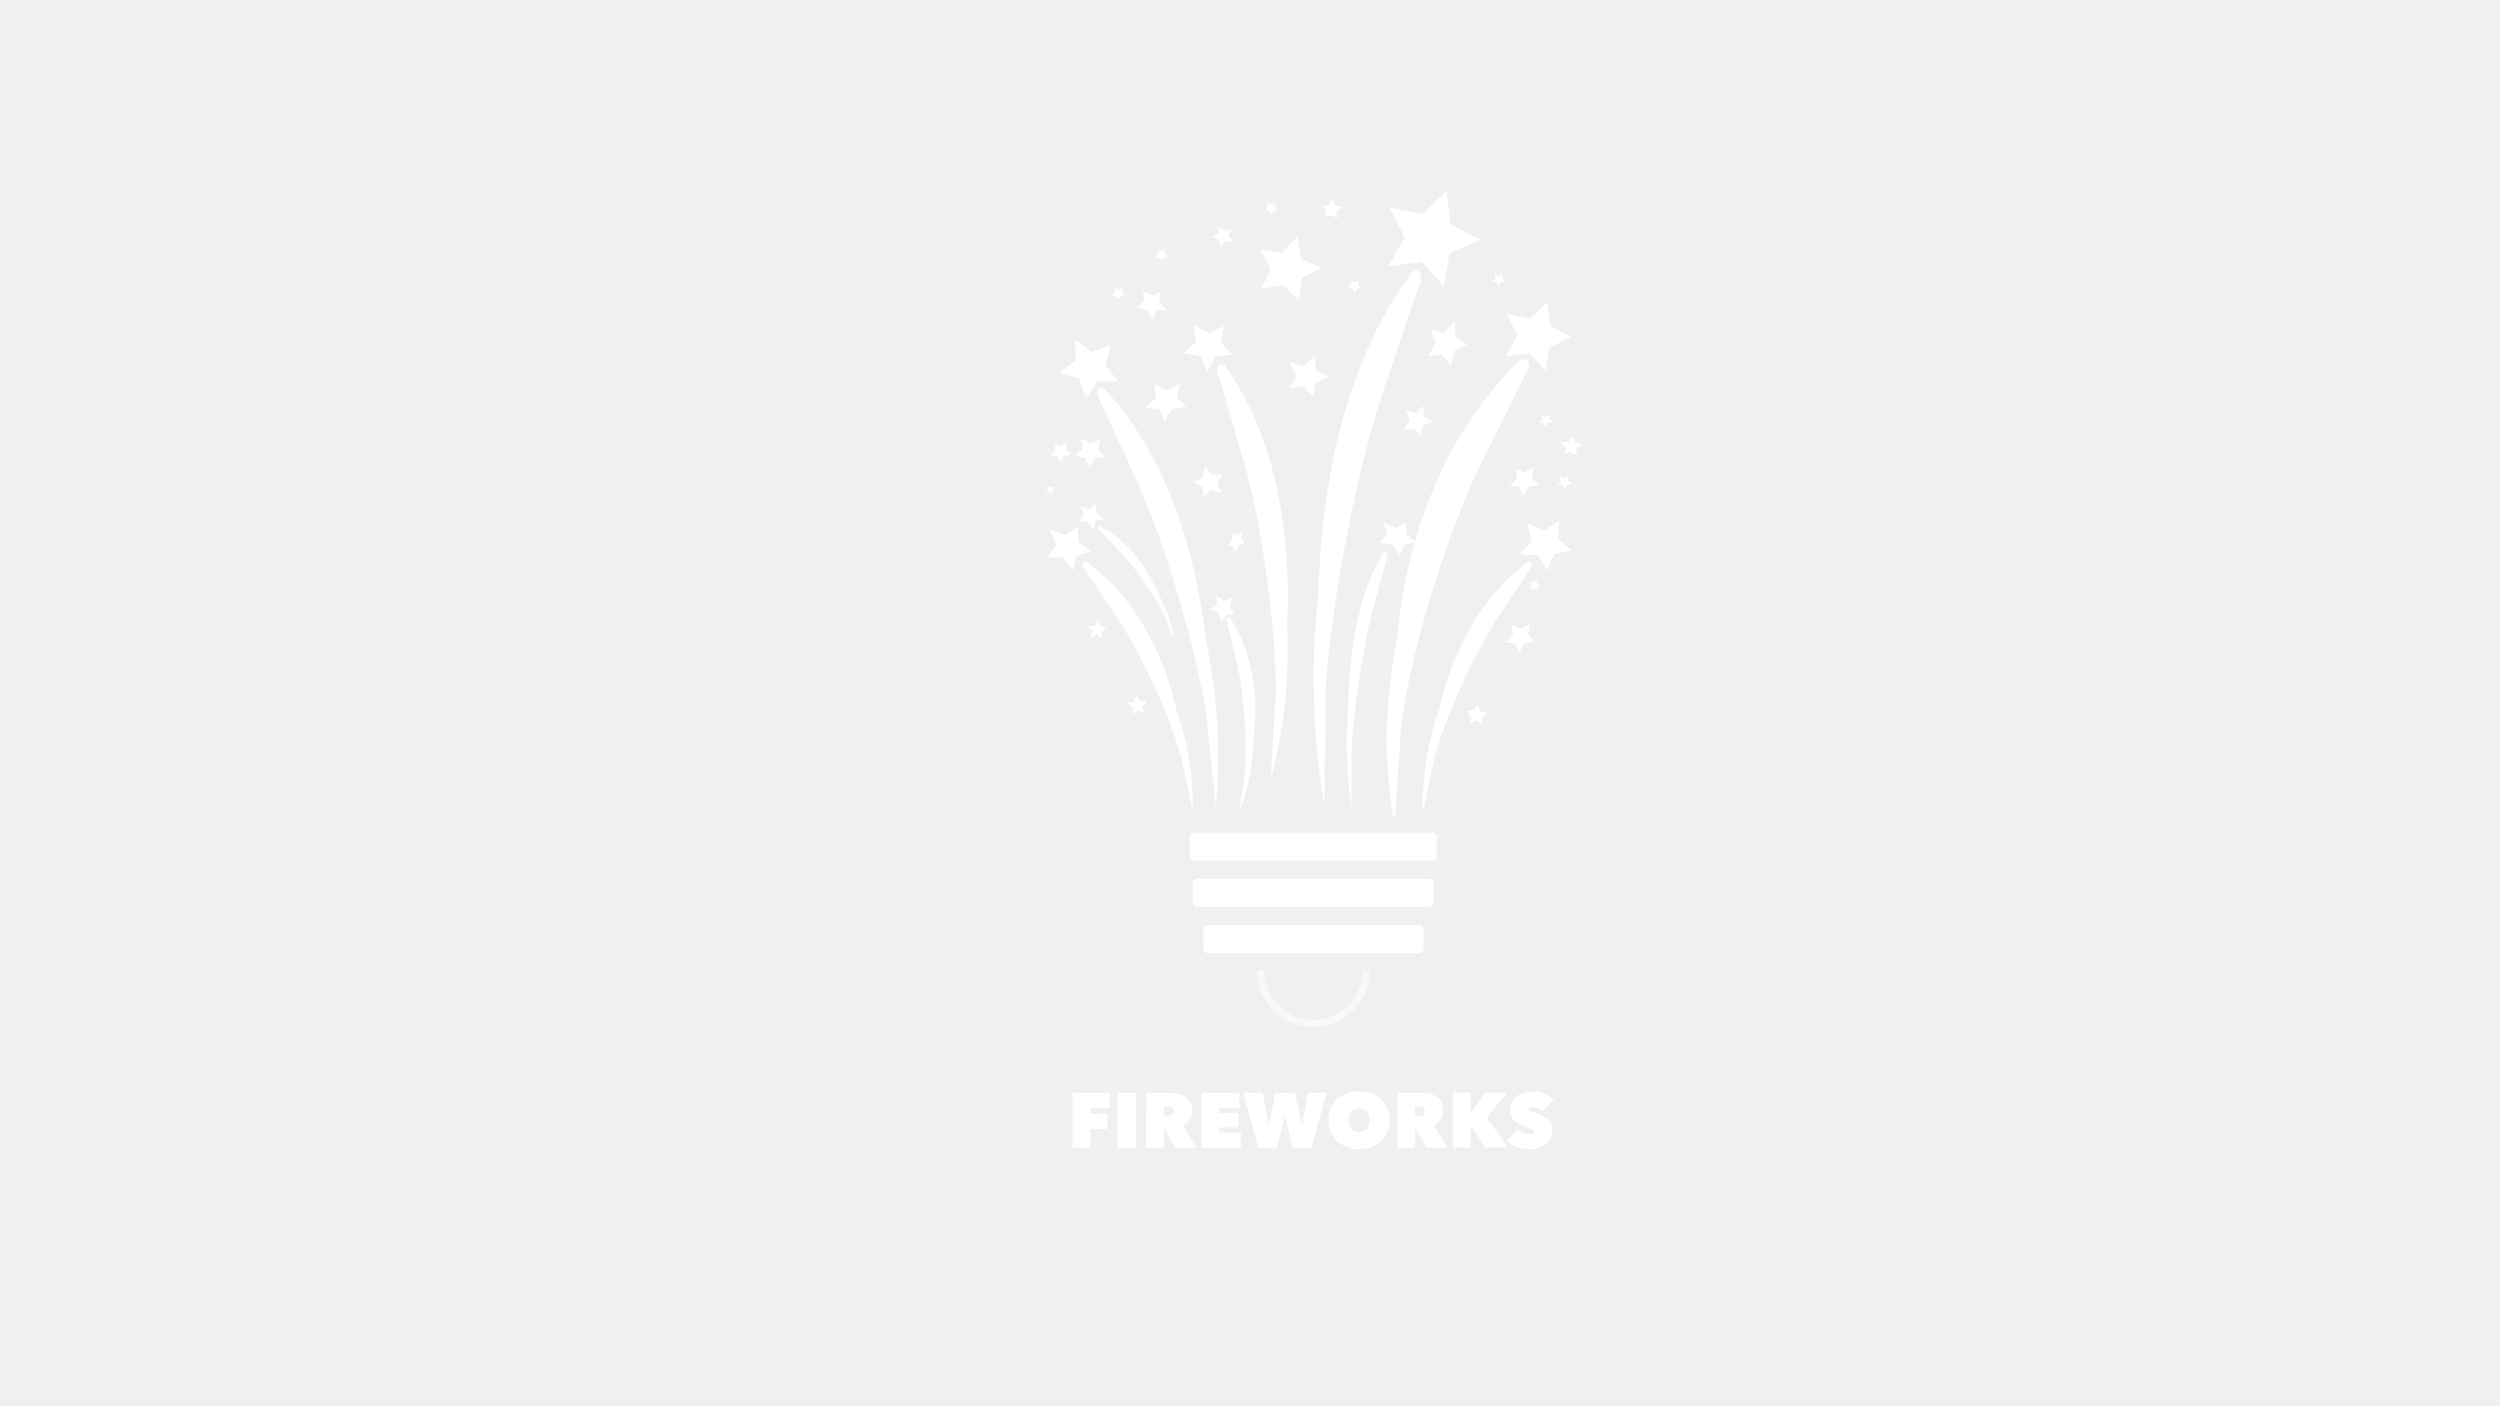
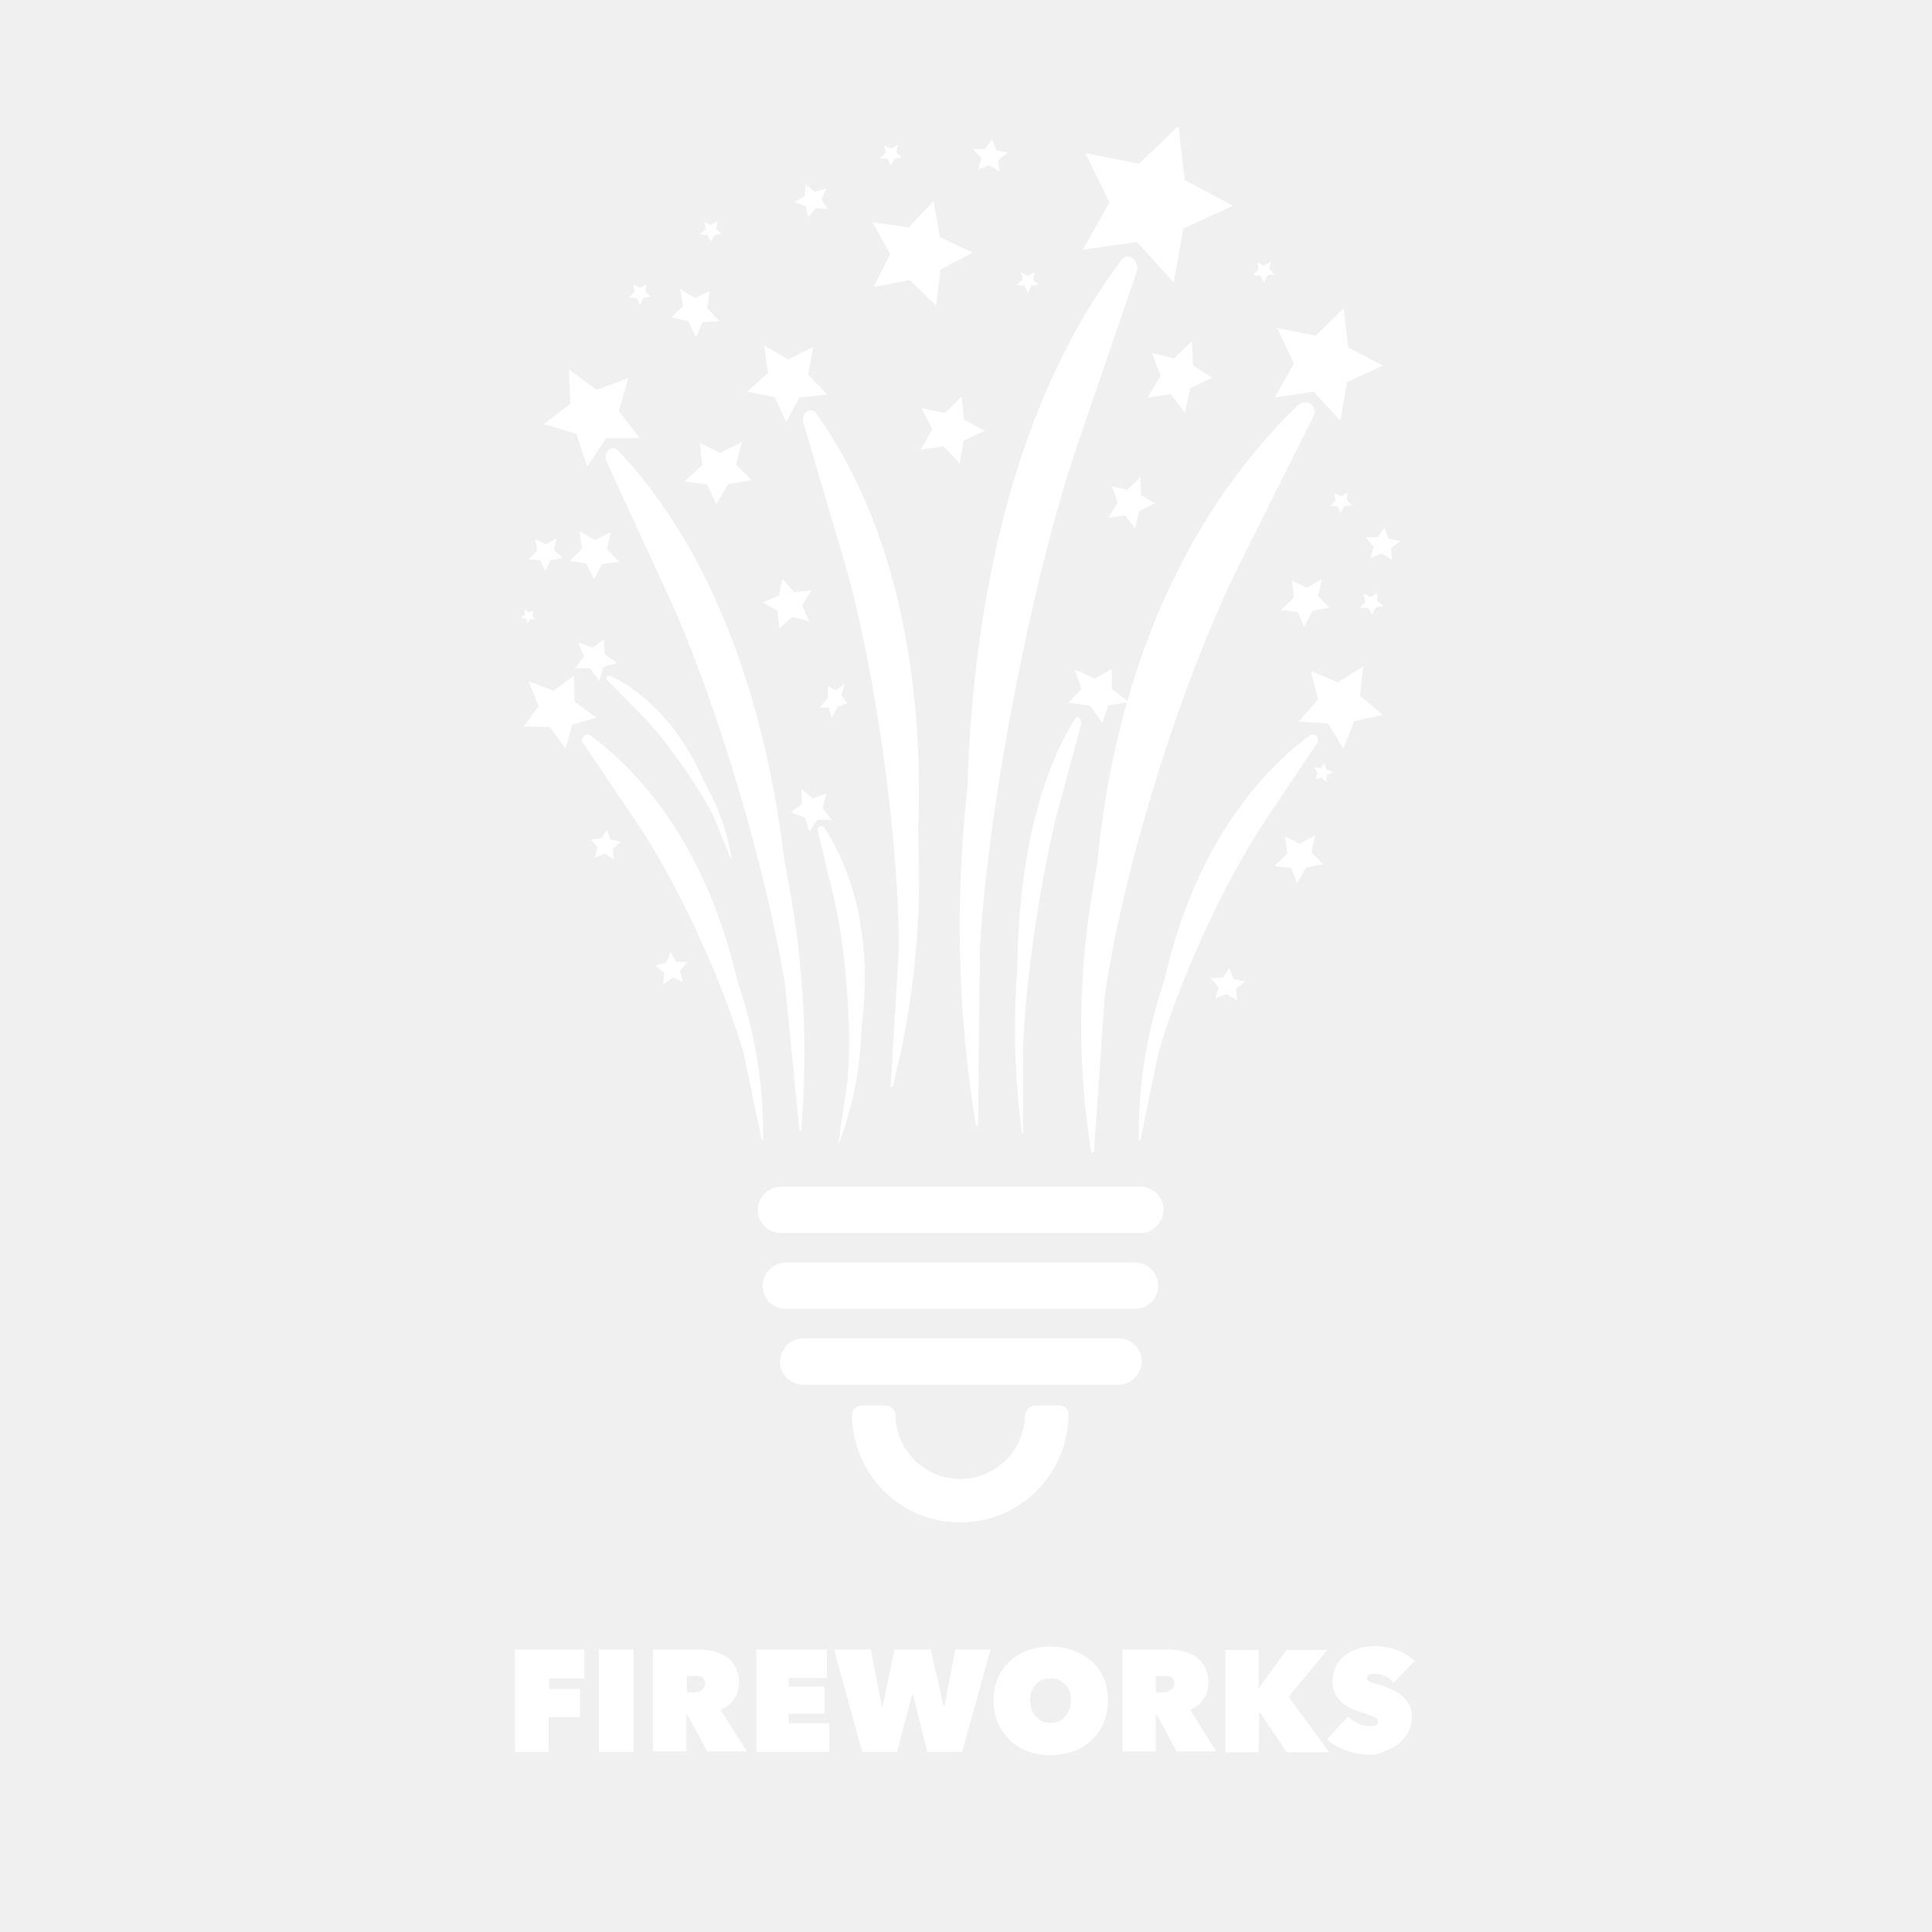
- <svg xmlns="http://www.w3.org/2000/svg" version="1.1" id="Layer_1" x="0px" y="0px" viewBox="0 0 1366 768" style="enable-background:new 0 0 1366 768;" xml:space="preserve">
+ <svg xmlns="http://www.w3.org/2000/svg" version="1.1" id="Layer_1" x="0px" y="0px" viewBox="0 0 400 400" style="enable-background:new 0 0 400 400;" xml:space="preserve">
  <style type="text/css">
	.st0{fill:#FFFFFF;}
- 	.st1{fill:#333333;stroke:#3D3C3C;stroke-width:5;stroke-miterlimit:10;}
- 	.st2{fill:none;stroke:#F9F7F7;stroke-width:4;stroke-miterlimit:10;}
+ 	.st1{fill:none;stroke:#FFFFFF;stroke-width:9;stroke-miterlimit:10;}
</style>
  <g>
-     <path class="st0" d="M782.6,470.2h-130c-1.3,0-2.5-1.2-2.5-2.5v-10.3c0-1.3,1.2-2.5,2.5-2.5h130c1.3,0,2.5,1.2,2.5,2.5v10.3   C785.1,469.2,784,470.2,782.6,470.2z" />
-     <path class="st1" d="M897.4,225.9" />
-     <path class="st2" d="M688.8,530.5c0,16,13,28.8,28.8,28.8c15.8,0,28.8-13,28.8-28.8" />
-     <path class="st0" d="M651.5,442.3l-6-28.5c-6.6-23.3-22.3-57.4-35.9-77.6l-17.8-26.3c-0.7-1.2,0-2.8,1.5-2.8l0,0   c0.4,0,0.7,0.1,1,0.3c26.2,19.4,41.4,49.8,48.6,80.6l1.5,4.8c5.1,16,7.6,32.7,7.3,49.5l0,0C652,442.6,651.5,442.6,651.5,442.3z" />
-     <path class="st0" d="M664.1,438.9l-4.8-47.4c-6.1-38.9-23.2-96.2-38.9-130.5l-20.6-44.8c-0.9-2.1,0.4-4.6,2.2-4.5l0,0   c0.6,0,1,0.3,1.3,0.7c32.6,34.4,49.5,85.5,55.6,136.7l1.5,7.9c4.9,26.8,6.4,54.3,4.2,81.8l0,0C664.7,439.5,664.1,439.5,664.1,438.9   z" />
-     <path class="st0" d="M641.2,348.7l-5.5-13.5c-5.4-10.9-16.1-26.2-24.7-34.8L600,289.1c-0.4-0.4-0.3-1.3,0.4-1.5l0,0   c0.1,0,0.4,0,0.6,0.1c14.6,7.2,25,20.8,31.2,35.3l1.2,2.2c3.9,7.3,6.7,15.4,8.1,23.6l0,0C641.5,348.7,641.2,348.9,641.2,348.7z" />
-     <path class="st0" d="M777.8,442.3l6-28.5c6.4-23.3,22.1-57.4,35.4-77.6l17.6-26.3c0.7-1.2,0-2.8-1.5-2.8l0,0c-0.4,0-0.7,0.1-1,0.3   c-25.9,19.4-41.1,49.8-48.1,80.6l-1.5,4.8c-5.1,16-7.5,32.7-7.3,49.5l0,0C777.2,442.6,777.7,442.6,777.8,442.3z" />
-     <path class="st0" d="M762.3,446.2l3.4-51.1c5.8-42.1,25.4-105.4,44.5-143.8l25.1-50.4c1.2-2.2-0.7-4.8-3.4-4.5l0,0   c-0.7,0.1-1.3,0.4-1.9,0.9c-41.8,40.7-61.7,97.1-66.8,152.6l-1.5,8.7c-5.1,29-5.2,58.7-0.6,87.7l0,0   C761.5,446.8,762.3,446.8,762.3,446.2z" />
-     <path class="st0" d="M723.7,437.2l0.6-59.8c3.1-49.2,17.3-122.3,32.4-166.5l19.7-57.8c0.9-2.7-0.9-5.7-3.1-5.4l0,0   c-0.6,0.1-1.2,0.4-1.6,1c-35,45.9-49.6,111.3-51.4,175.9l-0.9,10c-3,33.8-1.8,68.4,3.7,102.5l0,0   C723,437.8,723.7,437.8,723.7,437.2z" />
-     <path class="st0" d="M738.5,440.1v-28.8c1-23.6,6.3-58.7,12-79.7l7.5-27.5c0.3-1.2-0.4-2.8-1.3-2.7l0,0c-0.3,0-0.4,0.1-0.6,0.4   c-13.5,21.4-19,52.8-19.4,83.8l-0.3,4.8c-1,16.3-0.4,33,1.9,49.6l0,0C738.4,440.4,738.5,440.4,738.5,440.1z" />
-     <path class="st0" d="M677.1,443l3.1-20.8c1.5-17.3-0.6-44.2-4.6-61l-5.4-22.1c-0.3-1,0.7-1.9,1.6-1.5l0,0c0.3,0.1,0.4,0.3,0.6,0.4   c12.6,19.6,15.4,43.8,12.4,66.4l-0.1,3.6c-0.6,12-3.1,23.9-7.3,35.1l0,0C677.4,443.3,677.1,443.3,677.1,443z" />
-     <path class="st0" d="M694.4,424.5l2.7-45.6c0-37.8-7.9-94.9-18.4-129.9l-13.5-45.9c-0.6-2.1,1-4.3,3-3.9l0,0c0.4,0.1,1,0.4,1.3,0.9   c27.1,38.1,35.9,89.4,33.9,138.7l0.1,7.8c0.7,26-2.1,52.5-8.7,78l0,0C695,425,694.4,425,694.4,424.5z" />
-     <polygon class="st0" points="610.9,208.4 599.7,208.4 593.4,217.7 589.7,206.9 578.8,203.8 587.7,197 587.3,185.5 596.5,192.3    607,188.4 603.9,199.3  " />
-     <polygon class="st0" points="596.4,301.4 588.3,303.8 586.2,311.8 580.8,304.7 572.2,304.4 577.1,297.8 573.8,289.4 582.2,292.4    588.9,287.6 589.2,296.3  " />
-     <polygon class="st0" points="603.3,283.4 598.6,284.6 597.4,289.3 594.3,285.2 589.4,284.9 592.2,281.2 590.4,276.6 595,278.2    598.9,275.5 599.1,280.4  " />
-     <polygon class="st0" points="674.9,335.7 670.1,335.6 667.5,339.6 665.9,334.8 661.1,333.2 665,330.4 664.7,325.3 668.6,328.3    673.1,326.8 671.9,331.7  " />
-     <polygon class="st0" points="673.4,193.8 664.1,195 659.6,203.2 655.9,194.7 646.6,193 653.6,186.7 652.3,177.3 660.4,182.1    668.7,178.1 666.9,187.2  " />
-     <polygon class="st0" points="788.9,156.4 776.6,142.9 758.5,145.6 767.5,129.8 759.4,113.4 777.4,116.9 790.4,104.2 792.5,122.3    808.6,131 792,138.5  " />
-     <polygon class="st0" points="844.5,202.6 835.7,193 822.7,194.8 829.1,183.3 823.3,171.6 836.1,174.2 845.5,165.1 847,178.1    858.7,184.2 846.7,189.7  " />
-     <polygon class="st0" points="845.4,311.8 840.3,303.5 830.6,302.9 837,295.4 834.6,286 843.6,289.9 852,284.5 851.1,294.3    858.7,300.6 849.1,302.9  " />
-     <polygon class="st0" points="765,303.5 760.9,297.5 753.8,296.6 758.1,291.9 755.9,285.5 762.6,288.5 768.3,285.4 768.3,291.9    773.9,296.4 767.2,297.5  " />
-     <polygon class="st0" points="667.4,269.4 661.7,268 657.4,271.9 656.9,266.1 651.8,263.1 657.2,261 658.6,255 662.3,259.5    668.1,259.1 665,264  " />
-     <polygon class="st0" points="604,249.7 598.3,250.4 595.5,255.5 593.1,250.3 587.4,249.1 591.6,245.3 590.9,239.5 595.9,242.3    601.2,239.8 600,245.5  " />
-     <polygon class="st0" points="648.2,222.2 640.3,223.6 636.3,230.5 633.3,223.6 625.7,222.9 631.7,217.4 630.9,209.9 637.6,213.2    644.8,209.6 643,217.2  " />
-     <polygon class="st0" points="637.5,169.4 632,169.7 629.6,174.8 627,169.4 621.5,168.1 625.4,164.3 624.2,158.6 629.3,161.6    634.2,159.4 633.3,165.1  " />
-     <polygon class="st0" points="717.4,216.9 712.2,211.2 704.4,212.3 708.3,205.4 704.9,198.2 712.5,200 718.2,194.5 719.1,202.3    726,206 718.8,209.3  " />
-     <polygon class="st0" points="709.7,164.2 700.9,155.6 688.9,157.9 694.4,147.1 688.5,136.4 700.6,138.2 708.8,129.2 710.9,141.3    721.9,146.5 711.2,151.9  " />
-     <polygon class="st0" points="832.4,271.3 830.1,266.2 824.8,265.5 828.9,261.5 828.3,255.8 833.1,258.3 838.2,255.3 837,261    840.7,264.9 835.2,266.1  " />
-     <polygon class="st0" points="776,238.4 772.6,234.1 767.2,234.9 770.2,229.6 768.3,224.4 773.5,225.6 777.7,221.6 777.8,227.4    782.5,230.2 777.4,232.6  " />
-     <polygon class="st0" points="792.6,199.7 787.8,193.6 780.2,194.8 784.5,187.5 781.7,180 789,181.7 795,175.8 795.3,184.2    801.7,188.2 794.6,191.7  " />
-     <polygon class="st0" points="673.7,132 669.6,131.7 666.9,134.7 666.2,131 662.4,129.5 665.9,127.6 666.2,123.8 669.2,126.2    673.1,125 671.4,128.7  " />
-     <polygon class="st0" points="730.7,119.5 727.5,117.4 723.7,118.7 724.8,115.1 722.1,112.2 726.1,112 728.2,108.7 729.7,112.3    733.6,113.2 730.4,115.6  " />
-     <polygon class="st0" points="810,395.8 806.5,393.7 802.8,395.1 803.8,391.5 801.3,388.5 805.3,388.3 807.4,385.1 808.8,388.6    812.8,389.5 809.7,391.9  " />
-     <polygon class="st0" points="861.7,248.9 858.2,246.8 854.5,248.3 855.5,244.6 852.8,241.6 856.9,241.4 859.1,238.1 860.5,241.6    864.4,242.8 861.2,245.2  " />
-     <polygon class="st0" points="585.2,248.3 581.1,249.1 579.4,252.6 577.7,249.1 573.8,248.8 576.7,245.9 576.1,242 579.5,243.8    583.1,241.9 582.3,245.8  " />
-     <polygon class="st0" points="638.2,140.3 635.7,140.7 634.5,142.9 633.5,140.7 630.9,140.6 632.7,138.8 632.4,136.2 634.6,137.3    636.9,136.1 636.4,138.5  " />
-     <polygon class="st0" points="822.7,153.7 820.1,154.2 818.9,156.4 817.9,154.3 815.3,154 817.1,152.2 816.8,149.7 819.1,150.9    821.3,149.5 820.9,151.9  " />
-     <polygon class="st0" points="848.2,230.7 845.7,231.1 844.5,233.4 843.4,231.1 841,231 842.8,229.2 842.4,226.6 844.6,227.8    846.9,226.5 846.4,229  " />
-     <polygon class="st0" points="743.9,157.1 741.4,157.6 740.2,159.8 739.1,157.7 736.6,157.4 738.4,155.6 738.1,153.1 740.3,154.3    742.6,153 742.1,155.5  " />
-     <polygon class="st0" points="614.5,161.2 612.1,161.6 610.9,163.9 609.8,161.8 607.3,161.5 609.1,159.7 608.8,157.1 610.9,158.3    613.3,157 612.7,159.4  " />
-     <polygon class="st0" points="698.3,114.8 695.8,115.3 694.6,117.5 693.5,115.3 691,115 692.8,113.2 692.5,110.8 694.7,111.9    697,110.7 696.5,113.2  " />
-     <polygon class="st0" points="830.1,356.7 828,351.7 822.5,351.1 826.7,346.9 826.1,341.3 830.9,343.7 836.1,340.8 834.8,346.5    838.5,350.4 833,351.4  " />
-     <polygon class="st0" points="618.7,390.4 621.8,388.3 625.2,389.5 624.3,386.1 626.7,383.1 623,383 621,379.7 619.7,383.3    616.1,384.2 619,386.6  " />
-     <polygon class="st0" points="674.9,301.8 676.8,297.9 680.1,296.7 678.1,294.3 679.2,290.2 676,292.4 673.5,290.9 673.5,294.9    670.8,298.2 674,298.4  " />
-     <polygon class="st0" points="602.2,348.7 599.2,346.8 595.9,348.3 596.8,344.7 594.4,342.2 598,342 599.8,338.7 601.2,342.2    604.6,343.1 601.9,345.3  " />
-     <polygon class="st0" points="576.1,268.8 574.4,268.8 573.5,270.3 572.9,268.5 571.3,268.2 572.6,267 572.5,265.5 573.8,266.4    575.5,265.8 575,267.4  " />
-     <polygon class="st0" points="839.8,323 838.2,321.5 836.1,322.1 836.9,320 835.8,318.3 837.9,318.4 839.4,316.8 839.8,318.8    841.8,319.7 840,320.8  " />
-     <polygon class="st0" points="855.1,267.4 853.7,265 851.1,264.9 852.8,263 852.1,260.3 854.6,261.3 856.9,260 856.6,262.5    858.7,264.3 856.1,264.9  " />
-     <path class="st0" d="M781,495.5H654.2c-1.3,0-2.5-1.2-2.5-2.5v-10.3c0-1.3,1.2-2.5,2.5-2.5h126.6c1.3,0,2.5,1.2,2.5,2.5V493   C783.5,494.2,782.3,495.5,781,495.5z" />
-     <path class="st0" d="M775.3,520.8H659.9c-1.3,0-2.5-1.2-2.5-2.5v-10.3c0-1.3,1.2-2.5,2.5-2.5h115.5c1.3,0,2.5,1.2,2.5,2.5v10.3   C777.8,519.6,776.8,520.8,775.3,520.8z" />
-   </g>
-   <g>
-     <path class="st0" d="M595.8,608.6h9.2v8.3h-9.1v10.2h-9.9v-30h20.3v8.4h-10.4L595.8,608.6L595.8,608.6z" />
-     <path class="st0" d="M610.5,597.1h10.2v30h-10.2V597.1z" />
-     <path class="st0" d="M626.3,597.1h12.9c1.5,0,2.9,0.1,4.4,0.4s2.8,0.8,3.9,1.6c1.1,0.7,2.1,1.7,2.8,3c0.7,1.2,1,2.8,1,4.7   c0,1.8-0.4,3.5-1.3,4.9c-0.9,1.4-2.2,2.5-3.9,3.2l7.6,12.2h-11.6l-5.8-10.7H636v10.7h-9.8L626.3,597.1L626.3,597.1z M636,609.7h2   c0.3,0,0.7,0,1.1-0.1c0.4,0,0.8-0.2,1.1-0.3c0.3-0.2,0.6-0.4,0.9-0.8c0.2-0.3,0.3-0.7,0.3-1.3s-0.1-1-0.3-1.3s-0.4-0.5-0.7-0.7   c-0.3-0.1-0.6-0.2-1-0.3s-0.7-0.1-1-0.1H636L636,609.7L636,609.7z" />
-     <path class="st0" d="M656.6,597.1h20.6v8.4h-11.1v2.6h10.5v7.9h-10.5v2.8h11.9v8.4h-21.4V597.1z" />
-     <path class="st0" d="M697.7,627.1h-10.2l-8.2-30H690l3.2,16.9h0.2l3.5-16.9h10.6l3.8,16.9h0.2l3.3-16.9H725l-8.4,30h-10.2l-4.2-17   H702L697.7,627.1z" />
-     <path class="st0" d="M725.9,611.9c0-2.4,0.4-4.6,1.3-6.5s2-3.6,3.5-4.9c1.5-1.3,3.2-2.4,5.3-3.1c2-0.7,4.2-1.1,6.6-1.1   c2.4,0,4.6,0.4,6.6,1.1c2,0.7,3.8,1.8,5.3,3.1c1.5,1.3,2.7,3,3.5,4.9s1.3,4.1,1.3,6.5c0,2.4-0.4,4.6-1.3,6.6c-0.8,2-2,3.7-3.5,5.1   c-1.5,1.4-3.3,2.5-5.3,3.2c-2,0.8-4.2,1.1-6.6,1.1c-2.4,0-4.6-0.4-6.6-1.1c-2-0.8-3.8-1.8-5.3-3.2c-1.5-1.4-2.6-3.1-3.5-5.1   C726.3,616.5,725.9,614.3,725.9,611.9z M736.7,611.9c0,1,0.1,1.9,0.4,2.7c0.3,0.8,0.7,1.5,1.2,2.1s1.1,1,1.9,1.4   c0.7,0.3,1.5,0.5,2.4,0.5c0.8,0,1.6-0.2,2.3-0.5c0.7-0.3,1.3-0.8,1.9-1.4c0.5-0.6,0.9-1.3,1.2-2.1s0.4-1.7,0.4-2.7   c0-1-0.1-1.8-0.4-2.6s-0.7-1.5-1.2-2c-0.5-0.5-1.2-1-1.9-1.3c-0.7-0.3-1.5-0.5-2.3-0.5c-0.8,0-1.6,0.1-2.4,0.5   c-0.7,0.3-1.4,0.7-1.9,1.3s-0.9,1.2-1.2,2C736.8,610,736.7,610.9,736.7,611.9z" />
-     <path class="st0" d="M763.5,597.1h12.9c1.5,0,2.9,0.1,4.4,0.4s2.7,0.8,3.9,1.6c1.1,0.7,2.1,1.7,2.8,3c0.7,1.2,1,2.8,1,4.7   c0,1.8-0.4,3.5-1.3,4.9c-0.9,1.4-2.2,2.5-3.9,3.2l7.6,12.2h-11.6l-5.8-10.7h-0.3v10.7h-9.8L763.5,597.1L763.5,597.1z M773.2,609.7   h2c0.3,0,0.7,0,1.1-0.1c0.4,0,0.8-0.2,1.1-0.3c0.3-0.2,0.6-0.4,0.9-0.8c0.2-0.3,0.3-0.7,0.3-1.3s-0.1-1-0.3-1.3s-0.4-0.5-0.7-0.7   c-0.3-0.1-0.6-0.2-1-0.3c-0.3,0-0.7-0.1-1-0.1h-2.4L773.2,609.7L773.2,609.7z" />
-     <path class="st0" d="M803.7,615.1L803.7,615.1l-0.1,11.9h-9.8v-30h9.8v11.1h0.1l8-11.1h11.9l-11.3,13.7l11.8,16.3h-12.4   L803.7,615.1z" />
-     <path class="st0" d="M836,627.9c-1.2,0-2.4-0.1-3.6-0.3c-1.2-0.2-2.3-0.5-3.4-0.9c-1.1-0.4-2.1-0.9-3.1-1.4c-1-0.5-1.8-1.2-2.6-1.8   l6.2-6.7c0.7,0.8,1.6,1.4,2.8,2c1.2,0.6,2.4,0.9,3.6,0.9c0.6,0,1.1-0.1,1.5-0.3s0.7-0.6,0.7-1.1c0-0.3-0.1-0.5-0.2-0.7   c-0.1-0.2-0.4-0.4-0.8-0.6s-0.9-0.4-1.6-0.7c-0.7-0.2-1.6-0.5-2.6-0.9c-1-0.3-2-0.7-2.9-1.2s-1.8-1-2.5-1.7   c-0.7-0.7-1.3-1.5-1.7-2.4c-0.4-0.9-0.6-2.1-0.6-3.4c0-1.9,0.4-3.4,1.1-4.8c0.8-1.3,1.7-2.4,2.9-3.2c1.2-0.8,2.5-1.4,4-1.8   c1.5-0.4,3-0.5,4.4-0.5c2,0,4,0.4,6,1.1c2,0.8,3.8,1.9,5.4,3.3l-6.3,6.4c-0.7-0.8-1.5-1.5-2.5-1.9c-1-0.4-1.9-0.6-2.7-0.6   c-0.7,0-1.3,0.1-1.8,0.3c-0.4,0.2-0.7,0.5-0.7,1c0,0.4,0.2,0.8,0.7,1c0.5,0.2,1.2,0.5,2.3,0.8c1.1,0.3,2.2,0.7,3.4,1.2   c1.2,0.4,2.3,1,3.3,1.8c1,0.7,1.8,1.6,2.5,2.6c0.6,1,1,2.3,1,3.9c0,1.8-0.3,3.4-1.1,4.7c-0.7,1.3-1.7,2.5-2.8,3.3   c-1.2,0.9-2.5,1.5-4,2C839,627.7,837.5,627.9,836,627.9z" />
+     <g>
+       <g>
+         <path class="st0" d="M157.7,236l-3.7-17.8c-4.1-14.5-13.8-35.6-22.3-48.1l-11-16.3c-0.5-0.7,0-1.7,0.9-1.7h0     c0.2,0,0.5,0.1,0.7,0.2c16.2,12.1,25.7,30.9,30.2,50.1l0.9,2.9c3.2,9.9,4.7,20.3,4.6,30.7v0C158,236.1,157.8,236.2,157.7,236z" />
+         <path class="st0" d="M165.5,233.9l-2.9-29.5c-3.8-24.2-14.4-59.7-24.2-81l-12.8-27.8c-0.6-1.3,0.2-2.8,1.4-2.8h0     c0.3,0,0.6,0.2,0.9,0.4c20.2,21.3,30.7,53.1,34.5,84.9l0.9,4.9c3.1,16.6,4,33.7,2.6,50.8v0C165.9,234.2,165.5,234.2,165.5,233.9z     " />
+         <path class="st0" d="M151.3,177.8l-3.4-8.4c-3.3-6.8-10.1-16.3-15.3-21.6l-6.9-7c-0.3-0.3-0.1-0.9,0.3-0.9l0,0c0.1,0,0.2,0,0.4,0     c9.1,4.5,15.5,12.9,19.4,21.9l0.7,1.4c2.5,4.6,4.2,9.5,5,14.7l0,0C151.5,177.9,151.4,177.9,151.3,177.8z" />
+         <path class="st0" d="M236.1,236l3.7-17.8c4-14.5,13.7-35.6,22-48.1l10.9-16.3c0.5-0.7,0-1.7-0.9-1.7l0,0c-0.2,0-0.5,0.1-0.7,0.2     c-16.1,12.1-25.5,30.9-29.9,50.1l-0.9,2.9c-3.1,9.9-4.7,20.3-4.5,30.7v0C235.8,236.1,236.1,236.2,236.1,236z" />
+         <path class="st0" d="M226.5,238.4l2.2-31.8c3.6-26.2,15.8-65.4,27.7-89.3L272,86.1c0.7-1.4-0.5-3-2.1-2.8l0,0     c-0.4,0.1-0.8,0.3-1.2,0.6c-26,25.2-38.3,60.4-41.5,94.7l-0.9,5.3c-3.1,18-3.3,36.4-0.4,54.5v0     C226,238.7,226.5,238.7,226.5,238.4z" />
+         <path class="st0" d="M202.5,232.8l0.4-37.1c1.9-30.5,10.8-75.9,20.1-103.4l12.3-35.9c0.6-1.6-0.6-3.5-2-3.3l0,0     c-0.4,0.1-0.7,0.3-1,0.6c-21.7,28.5-30.8,69.1-32,109.2l-0.6,6.2c-1.9,21-1.1,42.5,2.3,63.7v0     C202.1,233.2,202.5,233.2,202.5,232.8z" />
+         <path class="st0" d="M211.8,234.6l0-17.9c0.6-14.7,3.9-36.4,7.4-49.5l4.6-17.1c0.2-0.8-0.2-1.7-0.8-1.6l0,0     c-0.1,0-0.3,0.1-0.4,0.3c-8.4,13.3-11.8,32.7-12,52.1l-0.2,3c-0.6,10.1-0.2,20.5,1.2,30.8v0C211.6,234.7,211.8,234.7,211.8,234.6     z" />
+         <path class="st0" d="M173.6,236.5l1.9-12.9c0.9-10.8-0.4-27.4-2.9-37.9l-3.3-13.7c-0.1-0.6,0.5-1.2,1-0.9l0,0     c0.2,0.1,0.3,0.2,0.4,0.3c7.8,12.1,9.5,27.2,7.7,41.2l-0.1,2.2c-0.4,7.5-1.9,14.8-4.6,21.8v0     C173.7,236.6,173.6,236.6,173.6,236.5z" />
+         <path class="st0" d="M184.4,224.9l1.7-28.3c0-23.5-5-58.9-11.4-80.7l-8.4-28.5c-0.4-1.3,0.7-2.7,1.9-2.4h0     c0.3,0.1,0.6,0.3,0.8,0.6c16.8,23.6,22.3,55.5,21.1,86.2l0.1,4.8c0.5,16.2-1.3,32.5-5.4,48.4v0     C184.7,225.2,184.4,225.2,184.4,224.9z" />
+         <polygon class="st0" points="132.5,90.7 125.5,90.7 121.6,96.6 119.3,89.8 112.6,87.8 118.1,83.6 117.8,76.5 123.5,80.7      130.1,78.3 128.1,85.1    " />
+         <polygon class="st0" points="123.5,148.6 118.5,150 117.1,155 113.8,150.5 108.5,150.4 111.5,146.2 109.5,141.1 114.6,143      118.8,139.9 119,145.3    " />
+         <polygon class="st0" points="127.7,137.3 124.9,138.1 124.1,141 122.2,138.4 119.1,138.3 120.9,135.9 119.7,133 122.7,134.1      125,132.4 125.2,135.4    " />
+         <polygon class="st0" points="172.2,169.8 169.2,169.7 167.6,172.2 166.6,169.2 163.7,168.2 166,166.5 165.9,163.3 168.3,165.3      171.1,164.3 170.3,167.3    " />
+         <polygon class="st0" points="171.3,81.7 165.5,82.3 162.8,87.4 160.4,82.2 154.7,81.1 159,77.2 158.2,71.5 163.2,74.4      168.4,71.8 167.3,77.5    " />
+         <polygon class="st0" points="243,58.5 235.4,50.1 224.2,51.7 229.7,41.9 224.7,31.7 235.8,33.9 244,26.1 245.3,37.3 255.3,42.6      245,47.3    " />
+         <polygon class="st0" points="277.5,87.1 272,81.1 263.9,82.3 267.9,75.2 264.4,67.9 272.4,69.5 278.2,63.8 279.1,71.9      286.3,75.7 278.9,79.1    " />
+         <polygon class="st0" points="278.1,155 275,149.8 268.9,149.4 272.9,144.8 271.4,138.9 277,141.3 282.2,138 281.6,144.1      286.3,148 280.4,149.3    " />
+         <polygon class="st0" points="228.2,149.7 225.7,146.1 221.2,145.5 223.9,142.6 222.5,138.6 226.7,140.5 230.2,138.5 230.2,142.6      233.7,145.4 229.5,146    " />
+         <polygon class="st0" points="167.5,128.6 164,127.7 161.3,130.1 161,126.5 157.9,124.7 161.3,123.3 162,119.8 164.4,122.6      168,122.2 166.1,125.3    " />
+         <polygon class="st0" points="128.2,116.3 124.6,116.8 123,120 121.4,116.7 117.9,116.1 120.5,113.6 120,110 123.2,111.8      126.4,110.2 125.7,113.7    " />
+         <polygon class="st0" points="155.6,99.4 150.8,100.2 148.3,104.4 146.4,100.3 141.7,99.7 145.4,96.3 144.9,91.7 149.1,93.8      153.6,91.5 152.4,96.2    " />
+         <polygon class="st0" points="149,66.5 145.5,66.7 144.1,69.8 142.5,66.5 139,65.7 141.4,63.4 140.8,59.8 143.9,61.7 146.9,60.3      146.4,63.8    " />
+         <polygon class="st0" points="198.7,96 195.4,92.4 190.6,93.1 193,88.9 190.8,84.5 195.6,85.5 199.1,82.1 199.6,86.9 203.9,89.2      199.5,91.2    " />
+         <polygon class="st0" points="193.8,63.3 188.4,58 180.9,59.4 184.3,52.6 180.6,46 188.1,47.1 193.3,41.6 194.6,49.1 201.4,52.3      194.7,55.8    " />
+         <polygon class="st0" points="270,129.8 268.7,126.7 265.2,126.3 267.9,123.7 267.5,120.2 270.5,121.7 273.7,119.9 272.9,123.4      275.2,125.8 271.7,126.5    " />
+         <polygon class="st0" points="235,109.4 232.9,106.7 229.5,107.2 231.4,104 230.2,100.7 233.4,101.4 236.1,98.8 236.2,102.5      239.1,104.2 235.9,105.8    " />
+         <polygon class="st0" points="245.3,85.4 242.4,81.6 237.6,82.3 240.3,77.8 238.5,73.1 243.1,74.2 246.8,70.6 247,75.7 251,78.2      246.5,80.3    " />
+         <polygon class="st0" points="171.4,43.3 168.9,43.1 167.3,45 166.8,42.7 164.5,41.8 166.6,40.6 166.8,38.2 168.7,39.7 171.1,39      170.1,41.3    " />
+         <polygon class="st0" points="206.9,35.5 204.8,34.2 202.5,35.1 203.2,32.8 201.5,30.9 204,30.8 205.4,28.8 206.3,31.1      208.7,31.6 206.7,33.1    " />
+         <polygon class="st0" points="256.1,207.1 254,205.8 251.6,206.7 252.3,204.4 250.7,202.5 253.2,202.4 254.5,200.4 255.4,202.7      257.8,203.2 255.9,204.7    " />
+         <polygon class="st0" points="288.2,115.9 286.1,114.6 283.7,115.5 284.4,113.2 282.8,111.3 285.3,111.2 286.6,109.2 287.5,111.5      289.9,112 288,113.5    " />
+         <polygon class="st0" points="116.5,115.5 114,116 112.9,118.2 111.8,116 109.4,115.8 111.2,114 110.8,111.6 113,112.7      115.2,111.5 114.7,113.9    " />
+         <polygon class="st0" points="149.4,48.4 147.9,48.7 147.1,50.1 146.5,48.7 144.9,48.5 146.1,47.4 145.8,45.9 147.2,46.6      148.6,45.8 148.3,47.4    " />
+         <polygon class="st0" points="263.9,56.8 262.4,57 261.7,58.5 261,57.1 259.4,56.9 260.6,55.8 260.3,54.3 261.7,55 263.1,54.2      262.8,55.7    " />
+         <polygon class="st0" points="279.9,104.6 278.3,104.8 277.6,106.3 276.9,104.9 275.4,104.7 276.5,103.6 276.3,102.1 277.6,102.8      279,102 278.8,103.5    " />
+         <polygon class="st0" points="215,58.9 213.5,59.2 212.8,60.6 212.1,59.2 210.5,59 211.7,57.9 211.4,56.4 212.8,57.1 214.2,56.3      213.9,57.9    " />
+         <polygon class="st0" points="134.7,61.4 133.2,61.7 132.5,63.1 131.8,61.7 130.2,61.6 131.4,60.4 131.1,58.9 132.5,59.6      133.9,58.8 133.6,60.4    " />
+         <polygon class="st0" points="186.7,32.6 185.2,32.9 184.4,34.3 183.8,32.9 182.2,32.8 183.4,31.6 183.1,30.1 184.5,30.8      185.9,30 185.6,31.6    " />
+         <polygon class="st0" points="268.6,182.9 267.3,179.7 263.9,179.3 266.5,176.7 266.1,173.2 269.1,174.7 272.3,172.9 271.5,176.5      273.9,178.9 270.4,179.6    " />
+         <polygon class="st0" points="137.3,203.8 139.3,202.4 141.4,203.3 140.8,201 142.3,199.2 140,199.1 138.8,197.1 138,199.3      135.7,199.9 137.5,201.4    " />
+         <polygon class="st0" points="172.2,148.7 173.4,146.3 175.4,145.6 174.2,144 174.9,141.5 173,142.9 171.4,142 171.4,144.5      169.7,146.5 171.6,146.5    " />
+         <polygon class="st0" points="127.1,177.9 125.2,176.7 123.2,177.6 123.7,175.4 122.3,173.8 124.5,173.6 125.6,171.8 126.4,173.8      128.6,174.3 126.9,175.7    " />
+         <polygon class="st0" points="110.8,128.2 109.8,128.2 109.2,129.1 108.9,128.1 107.9,127.9 108.7,127.2 108.6,126.2 109.5,126.8      110.5,126.4 110.2,127.4    " />
+         <polygon class="st0" points="274.6,161.9 273.6,161 272.3,161.3 272.8,160.1 272.1,158.9 273.5,159 274.3,158 274.6,159.3      275.9,159.8 274.7,160.5    " />
+         <polygon class="st0" points="284.1,127.3 283.3,125.9 281.6,125.8 282.7,124.6 282.3,122.9 283.8,123.6 285.2,122.7 285.1,124.4      286.4,125.4 284.8,125.8    " />
+       </g>
+       <g>
+         <path class="st0" d="M236.1,255.3h-74.4c-2.6,0-4.8-2.1-4.8-4.8v0c0-2.6,2.1-4.8,4.8-4.8h74.4c2.6,0,4.8,2.1,4.8,4.8v0     C240.8,253.2,238.7,255.3,236.1,255.3z" />
+         <path class="st1" d="M180.9,292.8c0,9.9,8,17.9,17.9,17.9s17.9-8,17.9-17.9" />
+         <path class="st0" d="M235,271h-72.3c-2.6,0-4.8-2.1-4.8-4.8l0,0c0-2.6,2.1-4.8,4.8-4.8H235c2.6,0,4.8,2.1,4.8,4.8l0,0     C239.8,268.9,237.6,271,235,271z" />
+         <path class="st0" d="M231.6,286.7h-65.3c-2.6,0-4.8-2.1-4.8-4.8v0c0-2.6,2.1-4.8,4.8-4.8h65.3c2.6,0,4.8,2.1,4.8,4.8v0     C236.3,284.5,234.2,286.7,231.6,286.7z" />
+       </g>
+       <path class="st0" d="M219.3,291h-5c-1.1,0-2,0.9-2,2l0,0h9l0,0C221.3,291.9,220.4,291,219.3,291z" />
+       <path class="st0" d="M183.4,291h-5c-1.1,0-2,0.9-2,2l0,0h9l0,0C185.4,291.9,184.5,291,183.4,291z" />
+     </g>
+     <g>
+       <path class="st0" d="M113.6,349.7h6.5v5.8h-6.5v7.2h-7v-21.2H121v6h-7.3V349.7z" />
+       <path class="st0" d="M124,341.5h7.2v21.2H124V341.5z" />
+       <path class="st0" d="M135.2,341.5h9.1c1,0,2.1,0.1,3.1,0.3c1,0.2,2,0.6,2.8,1.1c0.8,0.5,1.5,1.2,2,2.1c0.5,0.9,0.8,2,0.8,3.3    c0,1.3-0.3,2.4-1,3.4c-0.6,1-1.6,1.8-2.8,2.3l5.4,8.6h-8.2l-4.1-7.6h-0.2v7.6h-6.9V341.5z M142.1,350.4h1.4c0.2,0,0.5,0,0.8-0.1    c0.3,0,0.6-0.1,0.8-0.3c0.2-0.1,0.5-0.3,0.6-0.5c0.2-0.2,0.3-0.5,0.3-0.9s-0.1-0.7-0.2-0.9c-0.1-0.2-0.3-0.4-0.5-0.5    c-0.2-0.1-0.5-0.2-0.7-0.2c-0.3,0-0.5,0-0.7,0h-1.7V350.4z" />
+       <path class="st0" d="M156.6,341.5h14.6v5.9h-7.9v1.8h7.4v5.6h-7.4v2h8.4v5.9h-15.1V341.5z" />
+       <path class="st0" d="M185.7,362.7h-7.2l-5.8-21.2h7.6l2.3,11.9h0.1l2.5-11.9h7.5l2.7,11.9h0.1l2.3-11.9h7.3l-5.9,21.2h-7.2l-3-12    h-0.1L185.7,362.7z" />
+       <path class="st0" d="M205.7,352c0-1.7,0.3-3.2,0.9-4.6c0.6-1.4,1.4-2.5,2.5-3.5s2.3-1.7,3.7-2.2c1.4-0.5,3-0.8,4.7-0.8    c1.7,0,3.2,0.3,4.7,0.8c1.4,0.5,2.7,1.3,3.8,2.2c1.1,1,1.9,2.1,2.5,3.5c0.6,1.4,0.9,2.9,0.9,4.6c0,1.7-0.3,3.2-0.9,4.7    c-0.6,1.4-1.4,2.6-2.5,3.6c-1.1,1-2.3,1.8-3.8,2.3s-3,0.8-4.7,0.8c-1.7,0-3.2-0.3-4.7-0.8c-1.4-0.5-2.7-1.3-3.7-2.3    c-1-1-1.9-2.2-2.5-3.6C206,355.2,205.7,353.7,205.7,352z M213.3,352c0,0.7,0.1,1.3,0.3,1.9s0.5,1.1,0.9,1.5s0.8,0.7,1.3,1    c0.5,0.2,1.1,0.3,1.7,0.3c0.6,0,1.2-0.1,1.7-0.3c0.5-0.2,1-0.6,1.3-1c0.4-0.4,0.7-0.9,0.9-1.5s0.3-1.2,0.3-1.9    c0-0.7-0.1-1.3-0.3-1.9s-0.5-1-0.9-1.4c-0.4-0.4-0.8-0.7-1.3-0.9c-0.5-0.2-1.1-0.3-1.7-0.3c-0.6,0-1.2,0.1-1.7,0.3    c-0.5,0.2-1,0.5-1.3,0.9c-0.4,0.4-0.7,0.9-0.9,1.4S213.3,351.3,213.3,352z" />
+       <path class="st0" d="M232.3,341.5h9.2c1,0,2.1,0.1,3.1,0.3s2,0.6,2.8,1.1c0.8,0.5,1.5,1.2,2,2.1c0.5,0.9,0.8,2,0.8,3.3    c0,1.3-0.3,2.4-1,3.4c-0.6,1-1.6,1.8-2.8,2.3l5.4,8.6h-8.2l-4.1-7.6h-0.2v7.6h-6.9V341.5z M239.2,350.4h1.4c0.2,0,0.5,0,0.8-0.1    c0.3,0,0.6-0.1,0.8-0.3c0.2-0.1,0.5-0.3,0.6-0.5c0.2-0.2,0.3-0.5,0.3-0.9s-0.1-0.7-0.2-0.9c-0.1-0.2-0.3-0.4-0.5-0.5    c-0.2-0.1-0.5-0.2-0.7-0.2c-0.3,0-0.5,0-0.7,0h-1.7V350.4z" />
+       <path class="st0" d="M260.7,354.3L260.7,354.3l-0.1,8.5h-6.9v-21.2h6.9v7.8h0.1l5.7-7.8h8.4l-8,9.7l8.4,11.5h-8.8L260.7,354.3z" />
+       <path class="st0" d="M283.6,363.3c-0.9,0-1.7-0.1-2.5-0.2c-0.8-0.2-1.6-0.4-2.4-0.7c-0.8-0.3-1.5-0.6-2.2-1    c-0.7-0.4-1.3-0.8-1.8-1.3l4.4-4.7c0.5,0.5,1.2,1,2,1.4c0.8,0.4,1.7,0.6,2.6,0.6c0.4,0,0.8-0.1,1.1-0.2c0.3-0.1,0.5-0.4,0.5-0.8    c0-0.2-0.1-0.4-0.2-0.5c-0.1-0.1-0.3-0.3-0.6-0.4c-0.3-0.1-0.7-0.3-1.2-0.5c-0.5-0.2-1.1-0.4-1.8-0.6c-0.7-0.2-1.4-0.5-2.1-0.9    c-0.7-0.3-1.2-0.7-1.8-1.2c-0.5-0.5-0.9-1.1-1.2-1.7s-0.5-1.5-0.5-2.4c0-1.3,0.3-2.4,0.8-3.4s1.2-1.7,2.1-2.3    c0.8-0.6,1.8-1,2.9-1.3c1.1-0.3,2.1-0.4,3.1-0.4c1.4,0,2.8,0.3,4.3,0.8c1.5,0.5,2.7,1.3,3.8,2.3l-4.4,4.5    c-0.5-0.6-1.1-1.1-1.8-1.4c-0.7-0.3-1.3-0.5-1.9-0.5c-0.5,0-0.9,0.1-1.3,0.2c-0.3,0.2-0.5,0.4-0.5,0.7c0,0.3,0.2,0.6,0.5,0.7    c0.3,0.2,0.9,0.4,1.6,0.6c0.8,0.2,1.6,0.5,2.4,0.8c0.8,0.3,1.6,0.7,2.3,1.2s1.3,1.1,1.8,1.9s0.7,1.7,0.7,2.8    c0,1.3-0.3,2.4-0.8,3.3c-0.5,0.9-1.2,1.7-2,2.4c-0.8,0.6-1.8,1.1-2.8,1.4C285.7,363.2,284.7,363.3,283.6,363.3z" />
+     </g>
  </g>
</svg>
